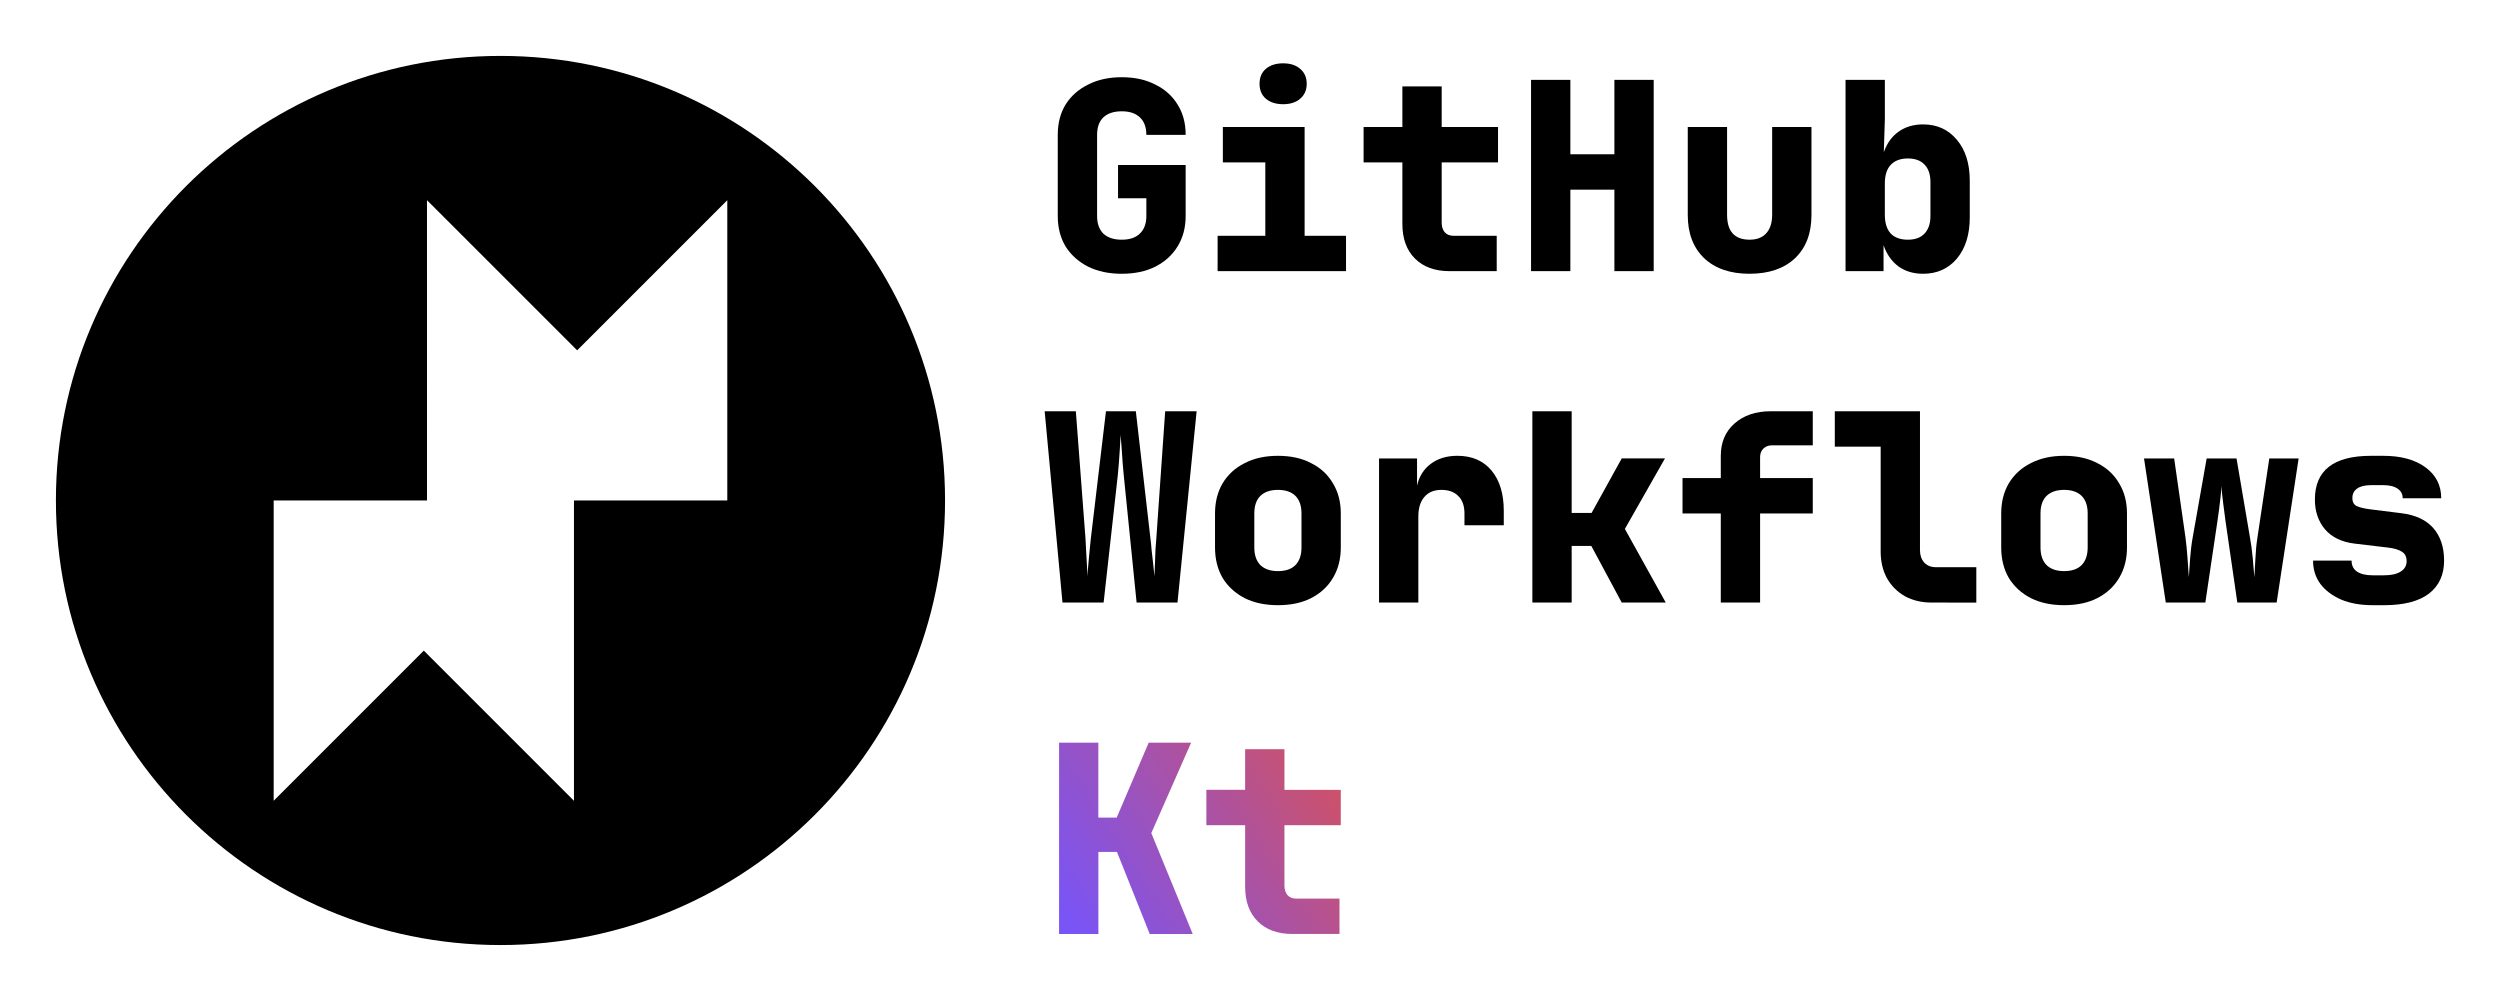
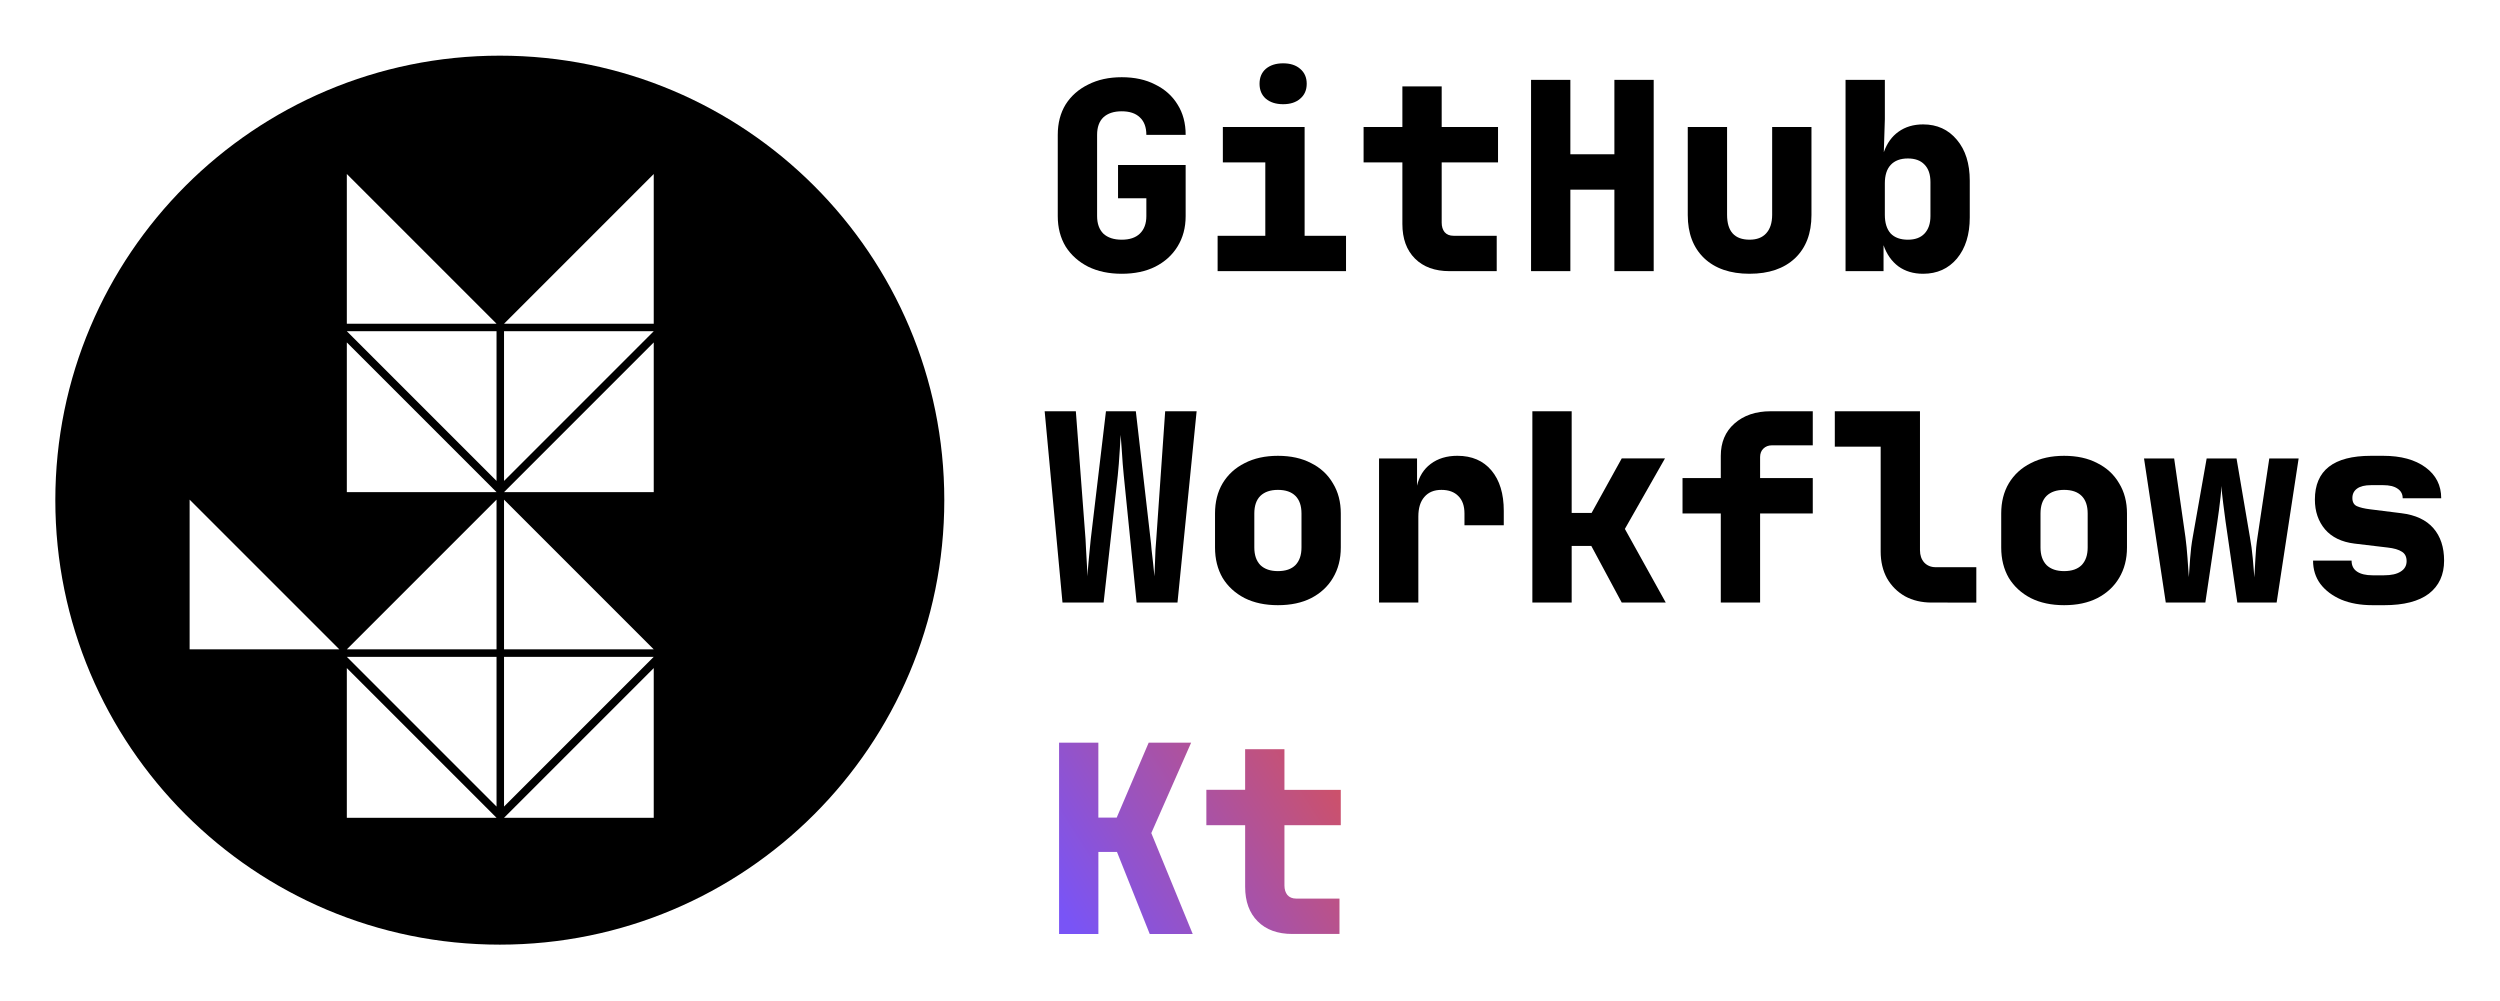
<svg xmlns="http://www.w3.org/2000/svg" xmlns:xlink="http://www.w3.org/1999/xlink" width="670.655" height="268.52" viewBox="0 0 177.444 71.046" version="1.1" id="svg5" xml:space="preserve">
  <defs id="defs2">
    <linearGradient id="linearGradient6451">
      <stop style="stop-color:#7954f6;stop-opacity:1;" offset="0" id="stop6447" />
      <stop style="stop-color:#d25161;stop-opacity:1;" offset="1" id="stop6449" />
    </linearGradient>
    <linearGradient xlink:href="#linearGradient6451" id="linearGradient6453" x1="83.936" y1="69.933" x2="103.061" y2="57.748" gradientUnits="userSpaceOnUse" />
  </defs>
  <g id="layer1" transform="translate(-11.86322,-8.133331)">
    <g id="g17335" transform="translate(3.96869,3.968788)">
-       <path id="path386" style="fill:#000000;stroke-width:0.104" d="M 43.417,8.133 A 31.554,31.554 0 0 0 11.863,39.688 31.554,31.554 0 0 0 43.417,71.242 31.554,31.554 0 0 0 74.972,39.688 31.554,31.554 0 0 0 43.417,8.133 Z M 38.201,18.373 48.859,29.03 59.516,18.373 v 21.315 H 48.633 v 21.315 L 37.976,50.345 27.319,61.002 v -21.315 h 10.883 z" />
      <path d="m 87.511,23.596 q -1.358,0 -2.381,-0.502 -1.023,-0.521 -1.6,-1.432 -0.558,-0.93 -0.558,-2.158 v -5.766 q 0,-1.246 0.558,-2.158 0.577,-0.911 1.6,-1.414 1.023,-0.521 2.381,-0.521 1.376,0 2.381,0.521 1.023,0.502 1.581,1.414 0.577,0.911 0.577,2.158 h -2.79 q 0,-0.818 -0.465,-1.246 -0.446,-0.428 -1.283,-0.428 -0.837,0 -1.302,0.428 -0.446,0.428 -0.446,1.246 v 5.766 q 0,0.8 0.446,1.246 0.465,0.428 1.302,0.428 0.837,0 1.283,-0.428 0.465,-0.446 0.465,-1.246 V 18.239 H 87.25 V 15.877 h 4.799 v 3.627 q 0,1.228 -0.577,2.158 -0.558,0.911 -1.581,1.432 -1.004,0.502 -2.381,0.502 z" style="font-weight:800;font-size:18.601px;font-family:'JetBrains Mono';-inkscape-font-specification:'JetBrains Mono Ultra-Bold';fill:#000000;stroke-width:0.465" id="path271" />
      <path d="m 94.318,23.41 v -2.511 h 3.385 v -5.208 h -3.013 v -2.511 h 5.803 v 7.719 h 2.939 v 2.511 z m 4.65,-11.849 q -0.763,0 -1.228,-0.391 -0.446,-0.391 -0.446,-1.06 0,-0.67 0.446,-1.06 0.465,-0.391 1.228,-0.391 0.763,0 1.209,0.391 0.465,0.391 0.465,1.06 0,0.67 -0.465,1.06 -0.446,0.391 -1.209,0.391 z" style="font-weight:800;font-size:18.601px;font-family:'JetBrains Mono';-inkscape-font-specification:'JetBrains Mono Ultra-Bold';fill:#000000;stroke-width:0.465" id="path273" />
      <path d="m 110.78,23.41 q -1.562,0 -2.455,-0.893 -0.893,-0.893 -0.893,-2.455 v -4.371 h -2.753 v -2.511 h 2.753 V 10.297 h 2.79 v 2.883 h 3.999 v 2.511 h -3.999 v 4.278 q 0,0.409 0.205,0.67 0.223,0.26 0.632,0.26 h 3.069 v 2.511 z" style="font-weight:800;font-size:18.601px;font-family:'JetBrains Mono';-inkscape-font-specification:'JetBrains Mono Ultra-Bold';fill:#000000;stroke-width:0.465" id="path275" />
      <path d="M 116.565,23.41 V 9.832 h 2.79 v 5.283 h 3.125 V 9.832 h 2.79 v 13.579 h -2.79 v -5.785 h -3.125 v 5.785 z" style="font-weight:800;font-size:18.601px;font-family:'JetBrains Mono';-inkscape-font-specification:'JetBrains Mono Ultra-Bold';fill:#000000;stroke-width:0.465" id="path277" />
      <path d="m 132.078,23.596 q -2.065,0 -3.237,-1.116 -1.153,-1.116 -1.153,-3.051 v -6.25 h 2.79 v 6.231 q 0,1.767 1.6,1.767 0.763,0 1.172,-0.446 0.428,-0.465 0.428,-1.321 v -6.231 h 2.79 v 6.25 q 0,1.953 -1.172,3.069 -1.172,1.097 -3.218,1.097 z" style="font-weight:800;font-size:18.601px;font-family:'JetBrains Mono';-inkscape-font-specification:'JetBrains Mono Ultra-Bold';fill:#000000;stroke-width:0.465" id="path279" />
      <path d="m 144.392,23.596 q -1.023,0 -1.748,-0.521 -0.725,-0.539 -1.06,-1.507 v 1.841 h -2.697 V 9.832 h 2.79 v 2.79 l -0.074,2.344 q 0.335,-0.949 1.042,-1.451 0.725,-0.521 1.748,-0.521 1.488,0 2.4,1.097 0.911,1.079 0.911,2.902 v 2.604 q 0,1.823 -0.911,2.92 -0.911,1.079 -2.4,1.079 z m -1.079,-2.418 q 0.763,0 1.172,-0.428 0.428,-0.446 0.428,-1.246 v -2.418 q 0,-0.818 -0.428,-1.246 -0.409,-0.428 -1.172,-0.428 -0.8,0 -1.228,0.465 -0.409,0.446 -0.409,1.302 v 2.232 q 0,0.856 0.409,1.321 0.428,0.446 1.228,0.446 z" style="font-weight:800;font-size:18.601px;font-family:'JetBrains Mono';-inkscape-font-specification:'JetBrains Mono Ultra-Bold';fill:#000000;stroke-width:0.465" id="path281" />
      <path d="M 83.307,46.933 82.042,33.354 h 2.213 l 0.688,9.077 q 0.019,0.26 0.037,0.744 0.037,0.465 0.056,0.986 0.037,0.502 0.037,0.911 0.037,-0.409 0.074,-0.911 0.056,-0.521 0.093,-0.986 0.056,-0.484 0.074,-0.744 l 1.079,-9.077 h 2.12 l 1.042,9.077 q 0.037,0.26 0.074,0.744 0.056,0.465 0.112,0.986 0.056,0.502 0.093,0.911 0.019,-0.409 0.037,-0.911 0.019,-0.521 0.037,-0.986 0.037,-0.484 0.056,-0.744 l 0.632,-9.077 h 2.232 l -1.358,13.579 h -2.902 l -0.911,-9.021 q -0.019,-0.316 -0.074,-0.818 -0.037,-0.521 -0.074,-1.079 -0.037,-0.558 -0.074,-0.986 -0.019,0.428 -0.056,0.986 -0.037,0.558 -0.074,1.079 -0.037,0.502 -0.074,0.818 l -1.004,9.021 z" style="font-weight:800;font-size:18.601px;font-family:'JetBrains Mono';-inkscape-font-specification:'JetBrains Mono Ultra-Bold';fill:#000000;stroke-width:0.465" id="path283" />
      <path d="m 98.597,47.119 q -1.358,0 -2.362,-0.502 -1.004,-0.521 -1.562,-1.432 -0.539,-0.93 -0.539,-2.158 V 40.609 q 0,-1.228 0.539,-2.139 0.558,-0.93 1.562,-1.432 1.004,-0.521 2.362,-0.521 1.376,0 2.362,0.521 1.004,0.502 1.544,1.432 0.558,0.911 0.558,2.139 v 2.418 q 0,1.228 -0.558,2.158 -0.539,0.911 -1.544,1.432 -0.986,0.502 -2.362,0.502 z m 0,-2.418 q 0.818,0 1.246,-0.428 0.428,-0.446 0.428,-1.246 V 40.609 q 0,-0.818 -0.428,-1.246 -0.428,-0.428 -1.246,-0.428 -0.8,0 -1.246,0.428 -0.428,0.428 -0.428,1.246 v 2.418 q 0,0.8 0.428,1.246 0.446,0.428 1.246,0.428 z" style="font-weight:800;font-size:18.601px;font-family:'JetBrains Mono';-inkscape-font-specification:'JetBrains Mono Ultra-Bold';fill:#000000;stroke-width:0.465" id="path285" />
      <path d="M 105.776,46.933 V 36.703 h 2.697 v 1.934 q 0.223,-0.986 0.967,-1.544 0.763,-0.577 1.897,-0.577 1.544,0 2.418,1.042 0.874,1.042 0.874,2.865 v 1.023 h -2.79 V 40.609 q 0,-0.8 -0.428,-1.228 -0.428,-0.446 -1.209,-0.446 -0.781,0 -1.209,0.502 -0.428,0.484 -0.428,1.395 v 6.101 z" style="font-weight:800;font-size:18.601px;font-family:'JetBrains Mono';-inkscape-font-specification:'JetBrains Mono Ultra-Bold';fill:#000000;stroke-width:0.465" id="path287" />
      <path d="M 116.658,46.933 V 33.354 h 2.79 v 7.217 h 1.414 l 2.139,-3.869 h 3.069 l -2.846,5.004 2.902,5.227 h -3.125 l -2.158,-4.018 h -1.395 v 4.018 z" style="font-weight:800;font-size:18.601px;font-family:'JetBrains Mono';-inkscape-font-specification:'JetBrains Mono Ultra-Bold';fill:#000000;stroke-width:0.465" id="path289" />
      <path d="M 130.032,46.933 V 40.609 h -2.716 v -2.511 h 2.716 v -1.581 q 0,-1.432 0.967,-2.288 0.986,-0.874 2.567,-0.874 h 2.995 v 2.418 h -2.902 q -0.372,0 -0.614,0.242 -0.223,0.223 -0.223,0.595 v 1.488 h 3.739 v 2.511 h -3.739 v 6.324 z" style="font-weight:800;font-size:18.601px;font-family:'JetBrains Mono';-inkscape-font-specification:'JetBrains Mono Ultra-Bold';fill:#000000;stroke-width:0.465" id="path291" />
      <path d="m 145.006,46.933 q -1.079,0 -1.897,-0.446 -0.818,-0.465 -1.283,-1.283 -0.446,-0.818 -0.446,-1.897 v -7.44 h -3.255 v -2.511 h 6.045 v 9.858 q 0,0.539 0.298,0.874 0.316,0.335 0.818,0.335 h 2.883 v 2.511 z" style="font-weight:800;font-size:18.601px;font-family:'JetBrains Mono';-inkscape-font-specification:'JetBrains Mono Ultra-Bold';fill:#000000;stroke-width:0.465" id="path293" />
      <path d="m 154.399,47.119 q -1.358,0 -2.362,-0.502 -1.004,-0.521 -1.562,-1.432 -0.539,-0.93 -0.539,-2.158 V 40.609 q 0,-1.228 0.539,-2.139 0.558,-0.93 1.562,-1.432 1.004,-0.521 2.362,-0.521 1.376,0 2.362,0.521 1.004,0.502 1.544,1.432 0.558,0.911 0.558,2.139 v 2.418 q 0,1.228 -0.558,2.158 -0.539,0.911 -1.544,1.432 -0.986,0.502 -2.362,0.502 z m 0,-2.418 q 0.818,0 1.246,-0.428 0.428,-0.446 0.428,-1.246 V 40.609 q 0,-0.818 -0.428,-1.246 -0.428,-0.428 -1.246,-0.428 -0.8,0 -1.246,0.428 -0.428,0.428 -0.428,1.246 v 2.418 q 0,0.8 0.428,1.246 0.446,0.428 1.246,0.428 z" style="font-weight:800;font-size:18.601px;font-family:'JetBrains Mono';-inkscape-font-specification:'JetBrains Mono Ultra-Bold';fill:#000000;stroke-width:0.465" id="path295" />
      <path d="m 161.616,46.933 -1.544,-10.23 h 2.139 l 0.8,5.58 q 0.093,0.707 0.149,1.507 0.056,0.8 0.093,1.339 0.037,-0.539 0.093,-1.339 0.056,-0.8 0.186,-1.507 l 0.986,-5.58 h 2.12 l 0.949,5.58 q 0.13,0.707 0.205,1.525 0.074,0.8 0.112,1.339 0.037,-0.539 0.074,-1.339 0.037,-0.818 0.149,-1.525 l 0.837,-5.58 h 2.083 l -1.562,10.23 h -2.79 l -0.837,-5.766 q -0.074,-0.539 -0.167,-1.283 -0.093,-0.744 -0.13,-1.228 0,0.316 -0.056,0.781 -0.056,0.465 -0.112,0.93 -0.056,0.446 -0.112,0.8 l -0.856,5.766 z" style="font-weight:800;font-size:18.601px;font-family:'JetBrains Mono';-inkscape-font-specification:'JetBrains Mono Ultra-Bold';fill:#000000;stroke-width:0.465" id="path297" />
      <path d="m 176.292,47.119 q -1.265,0 -2.213,-0.391 -0.949,-0.409 -1.488,-1.116 -0.521,-0.707 -0.521,-1.655 h 2.734 q 0,0.521 0.391,0.781 0.391,0.26 1.097,0.26 h 0.818 q 0.763,0 1.172,-0.26 0.428,-0.26 0.428,-0.744 0,-0.465 -0.335,-0.67 -0.335,-0.223 -1.023,-0.298 l -2.344,-0.279 q -1.358,-0.167 -2.083,-1.004 -0.725,-0.856 -0.725,-2.12 0,-3.106 3.981,-3.106 h 0.874 q 1.879,0 2.995,0.818 1.116,0.818 1.116,2.195 h -2.734 q 0,-0.446 -0.372,-0.688 -0.353,-0.242 -1.004,-0.242 h -0.874 q -0.651,0 -0.986,0.242 -0.335,0.242 -0.335,0.67 0,0.428 0.316,0.577 0.335,0.149 0.93,0.223 l 2.232,0.279 q 1.507,0.186 2.269,1.06 0.763,0.874 0.763,2.307 0,1.507 -1.079,2.344 -1.079,0.818 -3.181,0.818 z" style="font-weight:800;font-size:18.601px;font-family:'JetBrains Mono';-inkscape-font-specification:'JetBrains Mono Ultra-Bold';fill:#000000;stroke-width:0.465" id="path299" />
      <path id="path301" style="font-weight:800;font-size:18.601px;font-family:'JetBrains Mono';-inkscape-font-specification:'JetBrains Mono Ultra-Bold';fill:url(#linearGradient6453);fill-opacity:1;stroke-width:0.465" d="m 83.065,56.877 v 13.579 h 2.79 v -5.822 h 1.32 l 2.325,5.822 h 3.05 l -2.939,-7.161 2.827,-6.417 h -3.013 l -2.27,5.32 h -1.302 v -5.32 z m 13.206,0.465 v 2.883 H 93.519 v 2.511 h 2.753 v 4.371 c 0,1.042 0.298,1.86 0.893,2.455 0.595,0.595 1.414,0.893 2.455,0.893 h 3.348 V 67.945 h -3.069 c -0.273,0 -0.484,-0.087 -0.633,-0.26 -0.136,-0.174 -0.205,-0.397 -0.205,-0.67 v -4.278 h 3.999 v -2.511 h -3.999 v -2.883 z" />
    </g>
+     <path id="path1489" style="fill:#000000;stroke-width:0.313" d="M 47.339,12.084 A 31.549,31.549 0 0 0 15.79,43.633 31.549,31.549 0 0 0 47.339,75.182 31.549,31.549 0 0 0 78.887,43.633 31.549,31.549 0 0 0 47.339,12.084 Z M 36.48,20.484 47.107,31.111 H 36.48 Z m 21.784,0 V 31.111 H 47.638 Z M 36.48,31.642 h 10.626 v 10.626 z m 11.158,0 H 58.264 L 47.638,42.269 Z m -11.158,0.796 10.626,10.626 H 36.48 Z m 21.784,0 V 43.065 H 47.638 Z M 25.322,43.597 35.949,54.223 H 25.322 Z m 21.784,0 V 54.223 H 36.48 Z m 0.532,0 10.626,10.626 H 47.638 Z m -11.158,11.157 h 10.626 v 10.627 z m 11.158,0 H 58.264 L 47.638,65.381 Z m -11.158,0.798 10.626,10.626 H 36.48 Z m 21.784,0 V 66.178 H 47.638 Z" />
  </g>
</svg>
